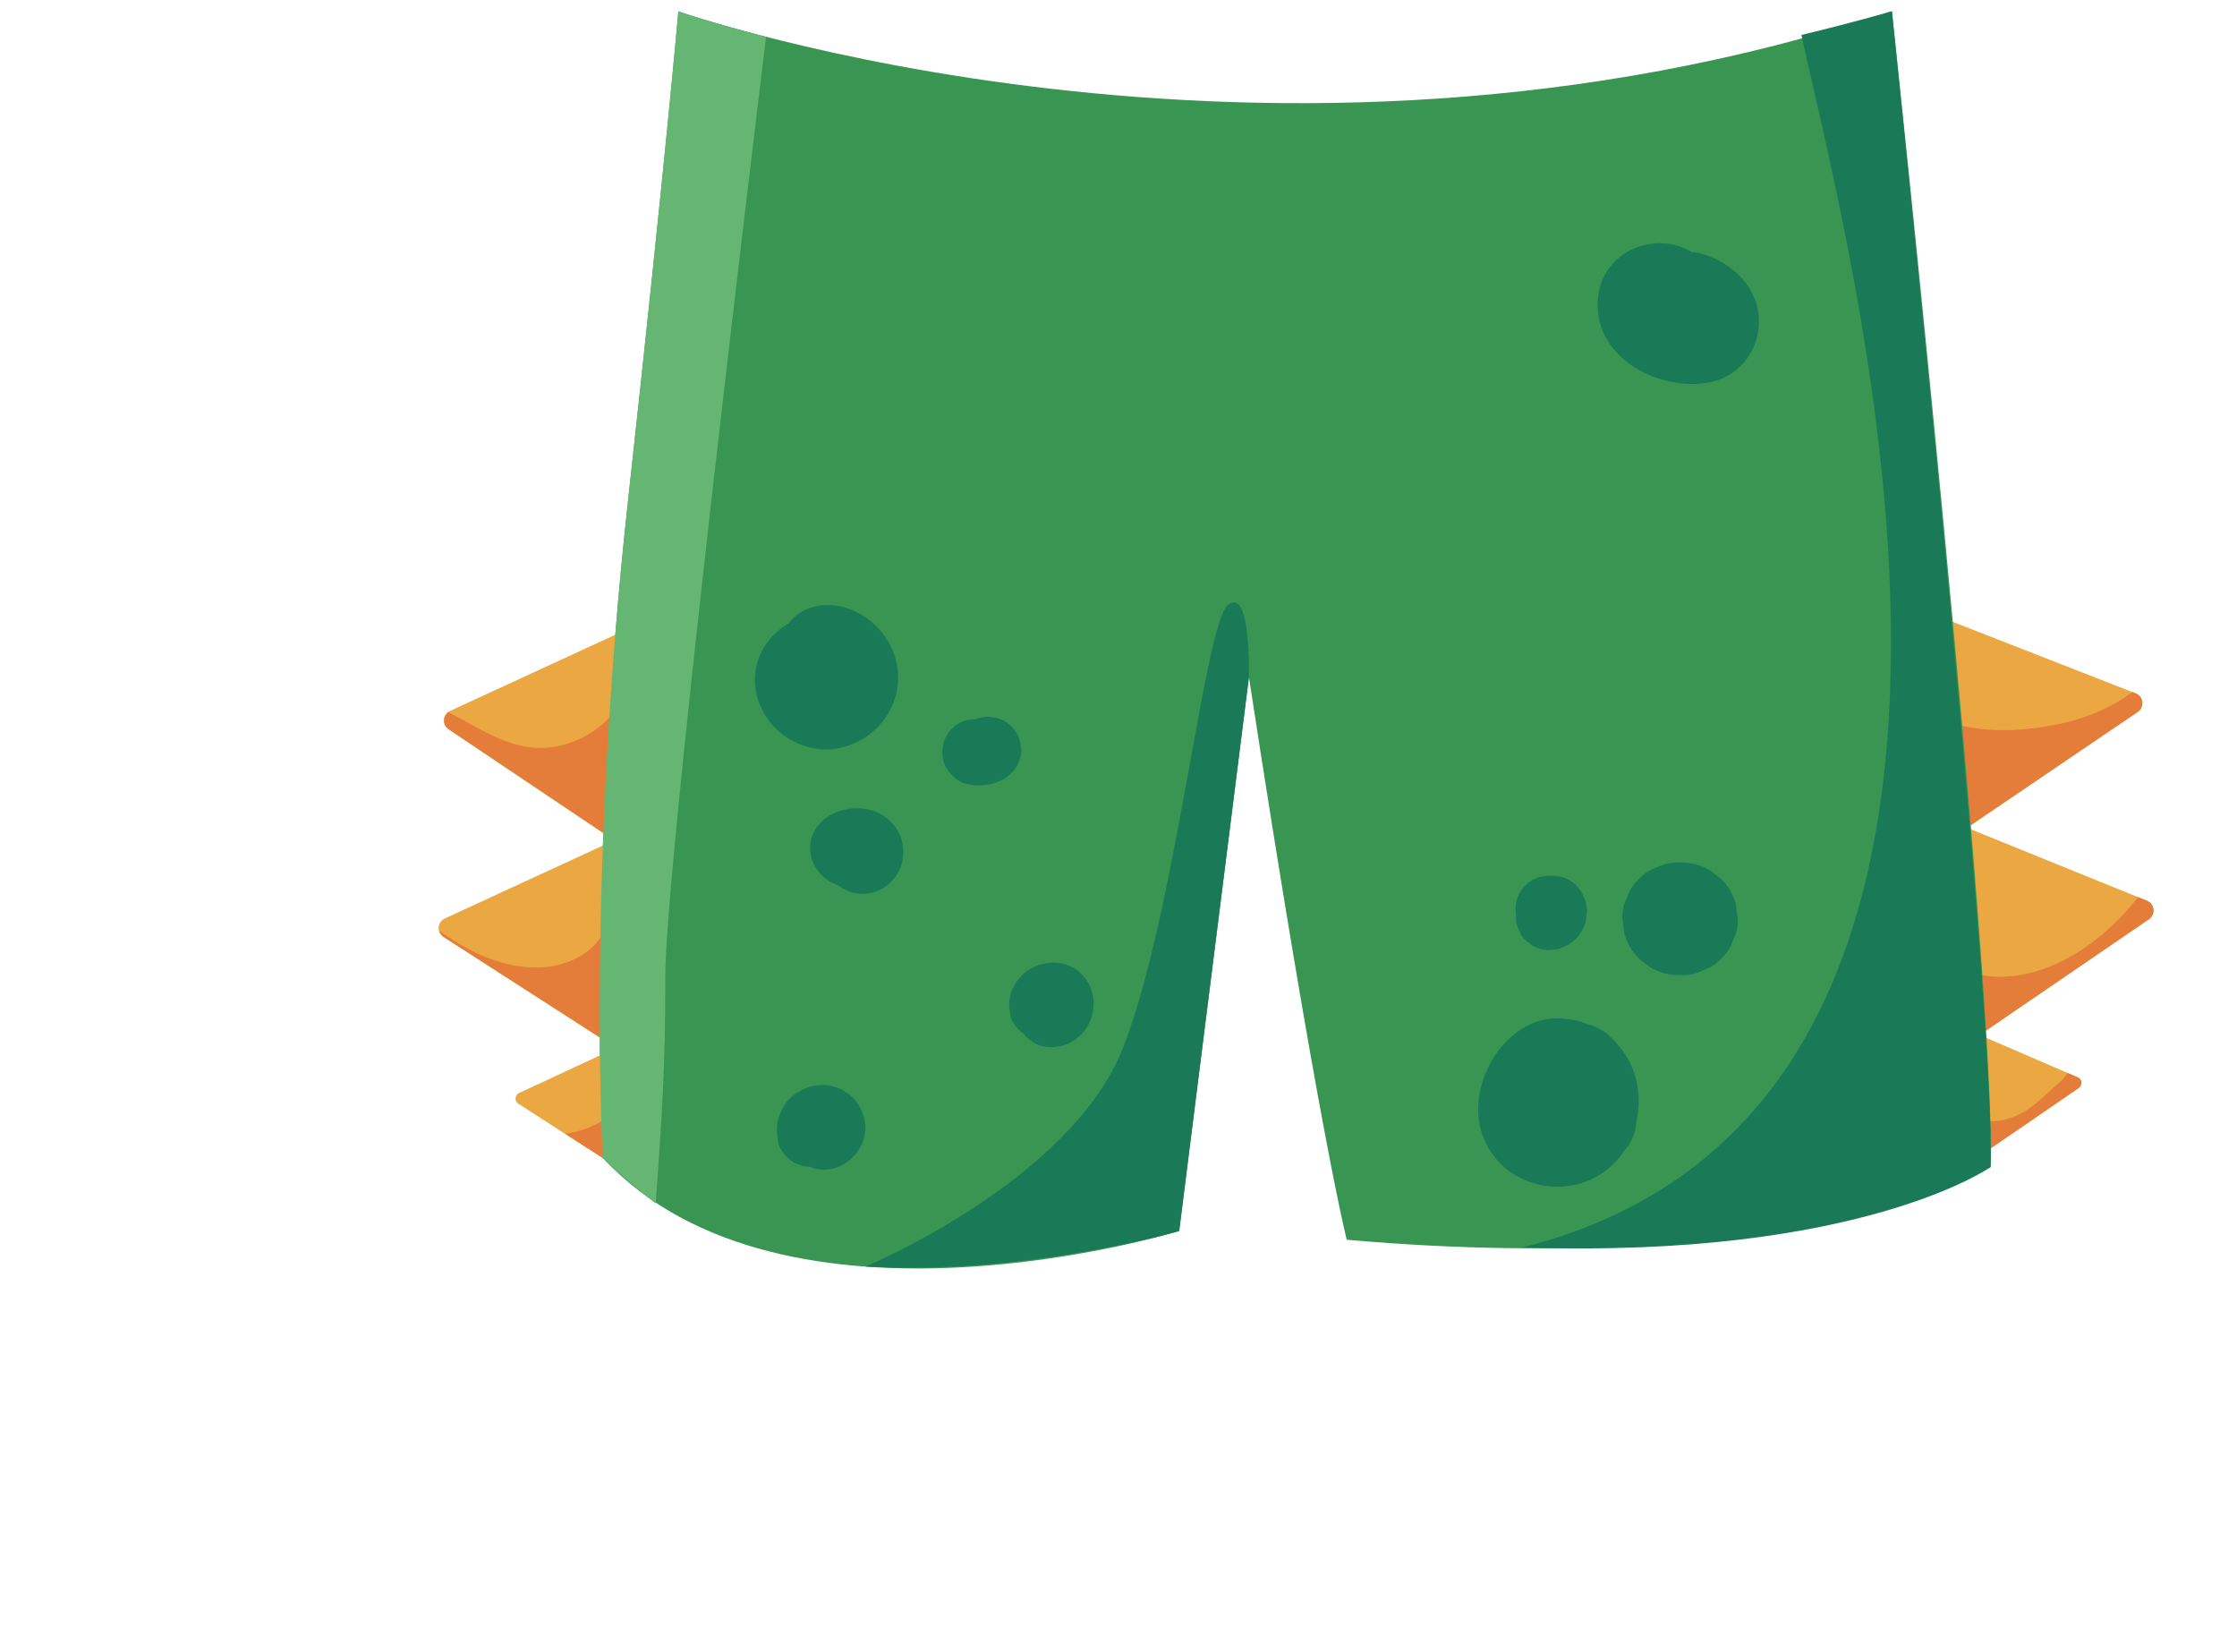
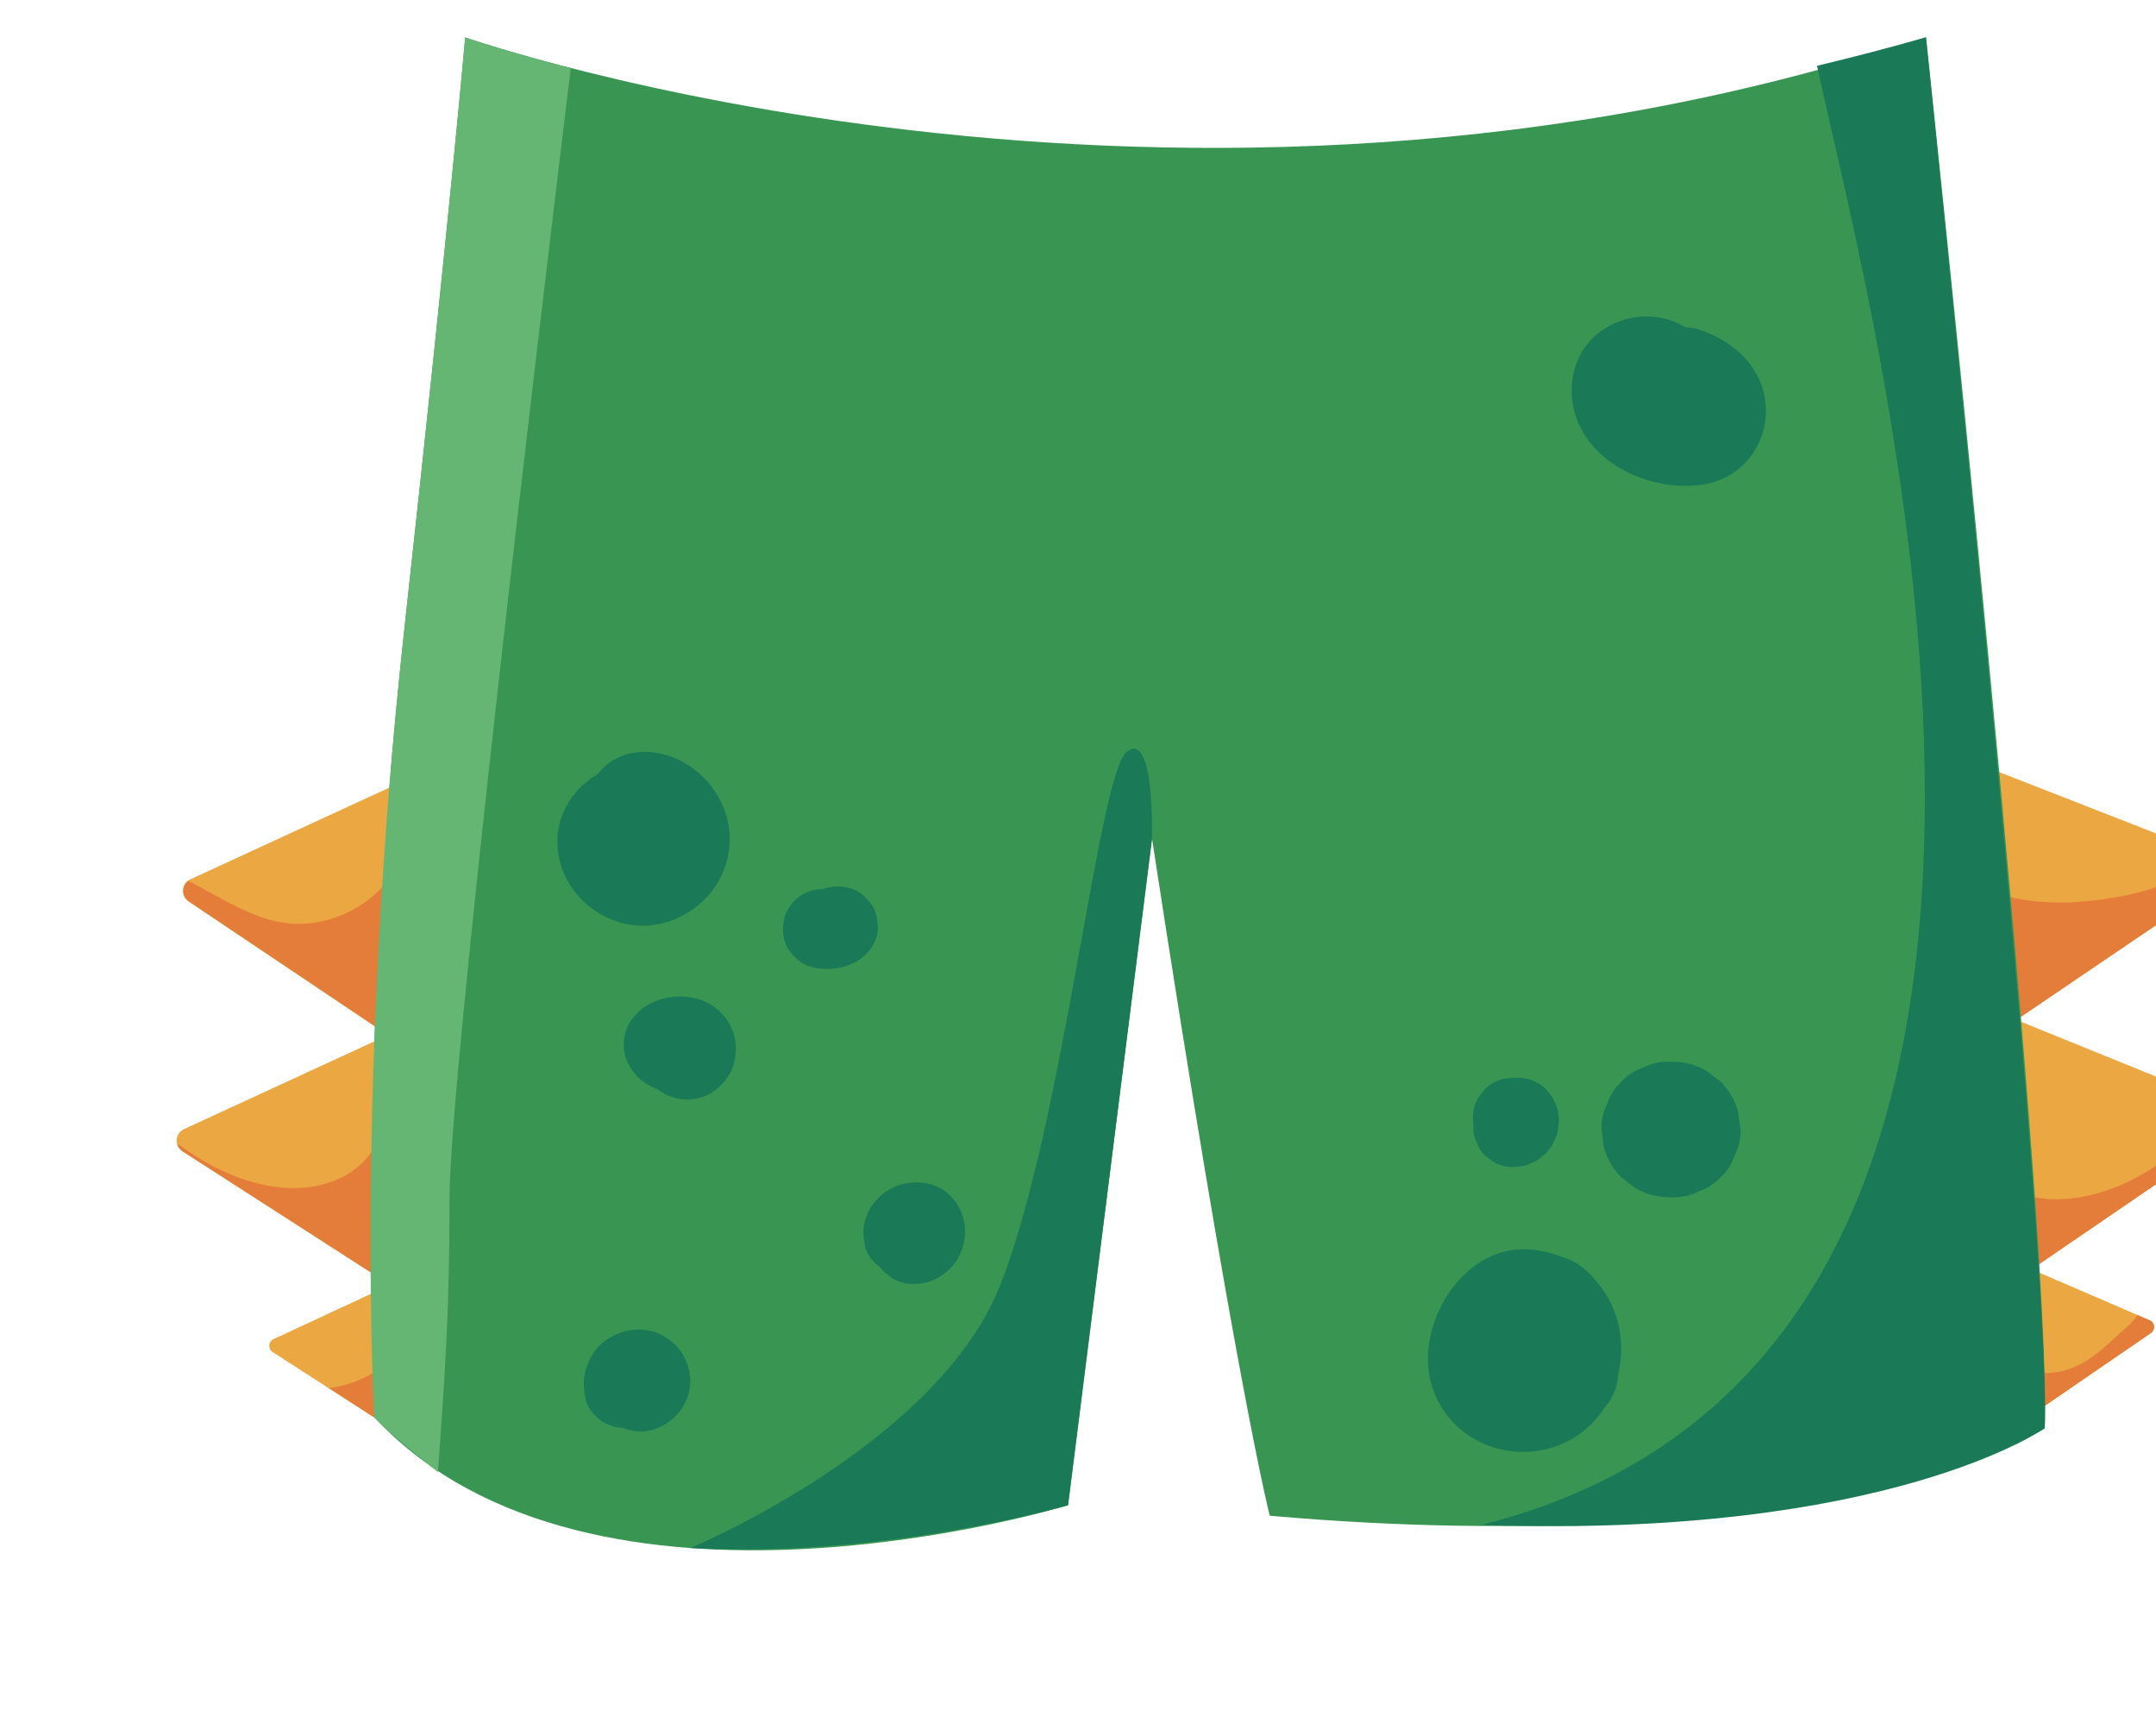
- <svg xmlns="http://www.w3.org/2000/svg" width="107" height="79" fill="none" viewBox="-22.6 -0.7 130 103">
+ <svg xmlns="http://www.w3.org/2000/svg" width="116" height="92" fill="none" viewBox="-9.15 -1.93 111.70 88.59">
  <path fill="#EBA741" d="m94.012 37.914 11.836 4.626a.66.66 0 0 1 .125 1.144l-10.657 7.229-1.304-12.999Z" />
  <path fill="#EBA741" d="m95.313 50.913 11.228 4.556a.66.66 0 0 1 .124 1.145l-10.57 7.224s-.14-3.961-.207-5.172c-.107-2.028-.58-7.757-.58-7.757l.005.004Zm.787 12.924 6.121 2.64a.38.38 0 0 1 .071.66l-6.233 4.276.041-7.576Z" />
  <path fill="#E47D3A" d="m105.85 42.54-.228-.09c-.041.029-.079.062-.116.09-1.263.934-2.895 1.587-4.444 1.905-2.261.458-4.315.557-6.39.033l.646 6.435 10.656-7.228a.658.658 0 0 0-.124-1.144Zm.697 12.929-.559-.227c-2.116 2.701-5.318 5.014-8.78 4.965a4.378 4.378 0 0 1-1.251-.199c.062 1.496.133 3.482.145 3.788.054-.025.108-.045.161-.066l10.408-7.117a.658.658 0 0 0-.124-1.144Zm-4.33 11.008-.629-.272a2.522 2.522 0 0 1-.597.656c.385-.297-.178.161-.24.22-.133.119-.265.243-.398.367-.38.351-.774.698-1.2.995-.817.575-1.968.938-2.962.694-.041-.012-.079-.029-.12-.045l-.012 2.317 6.233-4.275a.38.38 0 0 0-.071-.66l-.004.003Z" />
  <path fill="#399652" d="M14.948.004s36.802 12.891 75.687 0c0 0 6.535 61.128 6.154 72.074 0 0-11.931 7.013-40.156 4.527 0 0-1.794-7.005-6.097-35.073L46.188 76.06s-24.655 7.57-35.94-4.548c0 0-1.016-17.456 1.569-41C14.19 8.89 14.952.004 14.952.004h-.004Z" />
  <path fill="#1A7A58" d="M67.61 77.084c21.06.723 29.173-5.01 29.173-5.01C97.163 62.685 90.629 0 90.629 0c-1.806.52-3.848 1.053-5.641 1.479 2.903 13.474 17.746 66.737-17.382 75.601l.004.004Z" />
  <path fill="#EBA741" d="M11.278 38.761.713 43.631a.66.66 0 0 0-.091 1.148l10.325 6.927.331-12.945Z" />
  <path fill="#EBA741" d="M10.95 51.702.385 56.572a.66.66 0 0 0-.091 1.148l10.768 6.927-.112-12.945Z" />
  <path fill="#EBA741" d="m11.06 64.647-6.042 2.809a.381.381 0 0 0-.054.66l6.353 4.098-.257-7.57v.003Z" />
  <path fill="#E47D3A" d="M7.888 45.717c-2.878.822-4.92-.822-7.293-2.003a.655.655 0 0 0 .041 1.061l10.325 6.927.212-8.282a6.164 6.164 0 0 1-3.289 2.297h.004Zm2.911 10.393c-.17.636-.402 1.263-.8 1.788-.811 1.074-2.182 1.632-3.503 1.718-2.295.145-4.58-.9-6.457-2.288a.655.655 0 0 0 .27.392l10.767 6.927-.083-9.43c-.033.298-.12.612-.194.892ZM7.895 69.996l3.441 2.222-.132-3.878c-.796.913-2.03 1.487-3.31 1.656Z" />
  <path fill="#1A7A58" d="M74.692 69.253c.348-1.52.088-3.185-.873-4.461a2.447 2.447 0 0 1-.096-.124c-.004-.009-.012-.017-.016-.021-.534-.686-1.098-1.219-1.984-1.466a5.275 5.275 0 0 0-1.918-.384c-3.296-.03-5.64 3.994-4.808 6.96.886 3.163 4.601 4.493 7.385 2.816a4.864 4.864 0 0 0 1.59-1.56 2.62 2.62 0 0 0 .67-1.364c.022-.132.038-.264.055-.392l-.005-.004Zm6.205-13.593a3.466 3.466 0 0 0-.907-1.55l-.713-.549a3.497 3.497 0 0 0-1.776-.48h-.158a2.673 2.673 0 0 0-1.354.302c-.435.14-.816.384-1.135.727a2.647 2.647 0 0 0-.729 1.132c-.22.417-.323.867-.302 1.35l.124.934c.166.595.468 1.111.907 1.55l.713.549c.55.318 1.143.479 1.776.479h.158c.484.016.936-.083 1.354-.302.435-.14.816-.384 1.135-.727.344-.318.584-.694.729-1.132.22-.417.323-.867.302-1.35l-.124-.934Zm-9.272.458-.037-.285a2.365 2.365 0 0 0-.042-.294c-.029-.099-.079-.194-.116-.285-.149-.346-.17-.392-.476-.735-.36-.405-.982-.632-1.55-.607-.057 0-.11-.008-.173-.004l-.55.074c-.353.1-.655.277-.916.533-.108.14-.216.277-.323.417-.187.322-.282.67-.282 1.041l.025.504c-.012.285.05.55.178.797.083.256.228.48.427.665.14.108.277.215.418.322.323.186.67.281 1.044.281.103 0 .223-.024.319-.037.099-.012.215-.02.314-.045a2.57 2.57 0 0 0 .265-.112c.091-.037.178-.074.265-.111.013-.009.025-.013.038-.02.074-.059.149-.117.227-.174.08-.054.154-.112.224-.174.008-.008.02-.02.03-.033.078-.083.285-.326.372-.5.066-.132.178-.384.22-.524l.012-.054c.016-.095.029-.19.037-.285.017-.1.03-.198.037-.297v-.054l.013-.004Zm7.15-41a2.216 2.216 0 0 0-.613-.095c-2.224-1.371-5.553-.128-5.86 2.817-.373 3.606 3.541 5.82 6.76 5.34 1.966-.293 3.329-1.965 3.275-3.94-.054-2.07-1.677-3.564-3.562-4.122ZM27.76 50.178c-1.47-.983-3.976-.413-4.507 1.388-.34 1.16.324 2.337 1.388 2.829.091.041.186.082.282.116.75.582 1.805.718 2.68.243.65-.355 1.167-1.008 1.312-1.739.228-1.136-.19-2.189-1.16-2.837h.005Zm-.106-11.434c-1.048-1.321-2.933-2.131-4.577-1.507a2.743 2.743 0 0 0-1.255.941c-1.122.653-1.975 1.797-2.083 3.181-.236 3.052 2.9 5.448 5.794 4.444 3.003-1.04 4.113-4.547 2.12-7.059Zm8.64 7.039a1.546 1.546 0 0 0-.245-.768c-.285-.442-.708-.83-1.238-.95-.439-.1-.928-.1-1.346.078-.36 0-.716.083-1.031.264-.43.253-.84.744-.953 1.236-.12.528-.095 1.123.207 1.59.286.446.709.822 1.239.95.538.128.94.115 1.482.02.079-.012.15-.033.224-.057.228-.083.472-.174.675-.306.452-.293.808-.706.953-1.235.087-.273.099-.55.037-.822h-.004ZM25.258 67.307c-1.069-.599-2.32-.4-3.235.372-.389.33-.646.81-.807 1.289-.178.529-.125 1.028-.038 1.57.075.479.551 1 .953 1.234a2.19 2.19 0 0 0 1.002.281c.253.112.53.178.829.186 1.18.03 2.253-.834 2.56-1.954.314-1.148-.229-2.395-1.264-2.974v-.004Zm14.862-7.253c-.812-.85-2.175-.925-3.165-.372-.426.24-.778.595-1.03 1.012a2.43 2.43 0 0 0-.266.653c-.124.491-.079.78 0 1.272.07.438.468.905.84 1.16.059.075.113.15.183.216l.418.322c.323.186.671.28 1.044.28a.672.672 0 0 0 .128 0 3.1 3.1 0 0 0 .613-.086c.22-.062.468-.161.663-.29.393-.251.754-.602.97-1.02.546-1.057.43-2.28-.407-3.151l.009.004Z" />
  <path fill="#66B673" d="M14.947.017s-.762 8.88-3.135 30.508c-2.58 23.544-1.57 40.987-1.57 40.987.737.79 2.472 2.177 3.296 2.834.394-5.486.601-8.443.601-14.205 0-6.2 4.523-44.065 6.279-58.534-3.504-.9-5.471-1.59-5.471-1.59Z" />
  <path fill="#1A7A58" d="M46.182 76.06s-9.51 2.767-19.565 2.218c0 0 12.785-5.324 16.057-13.63 3.276-8.311 5.074-26.436 6.548-27.622 1.474-1.185 1.309 4.507 1.309 4.507" />
</svg>
